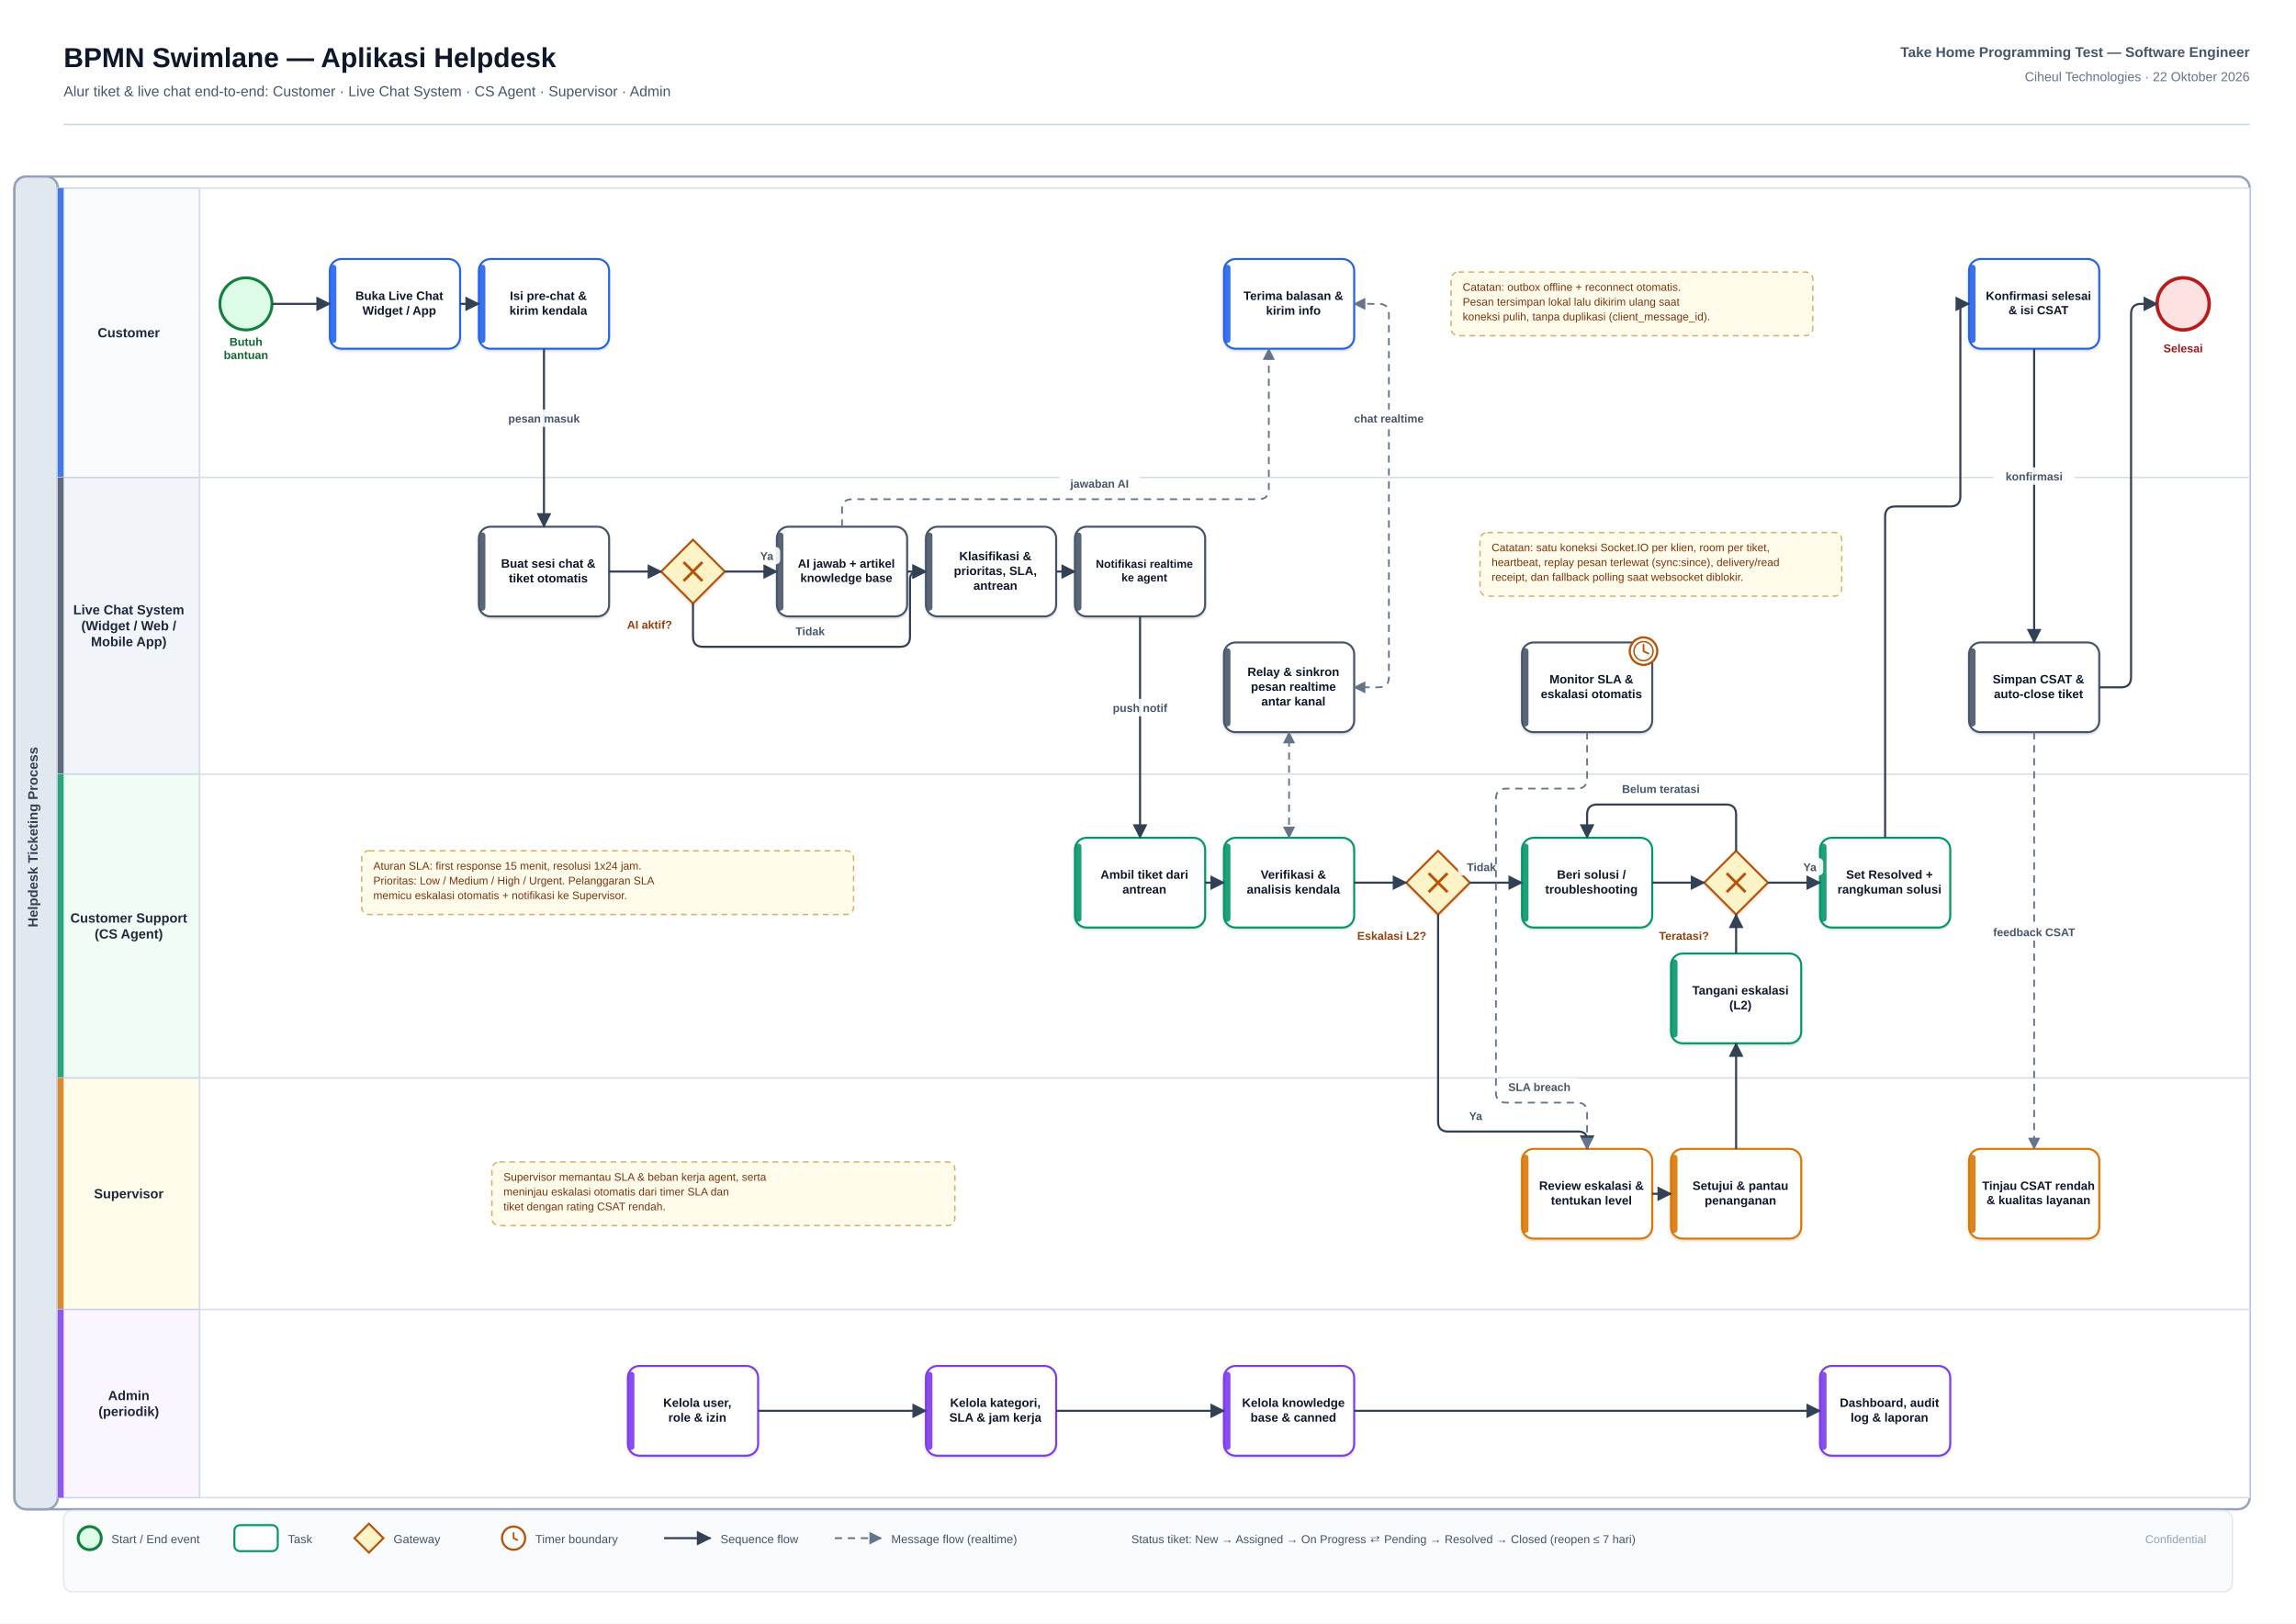
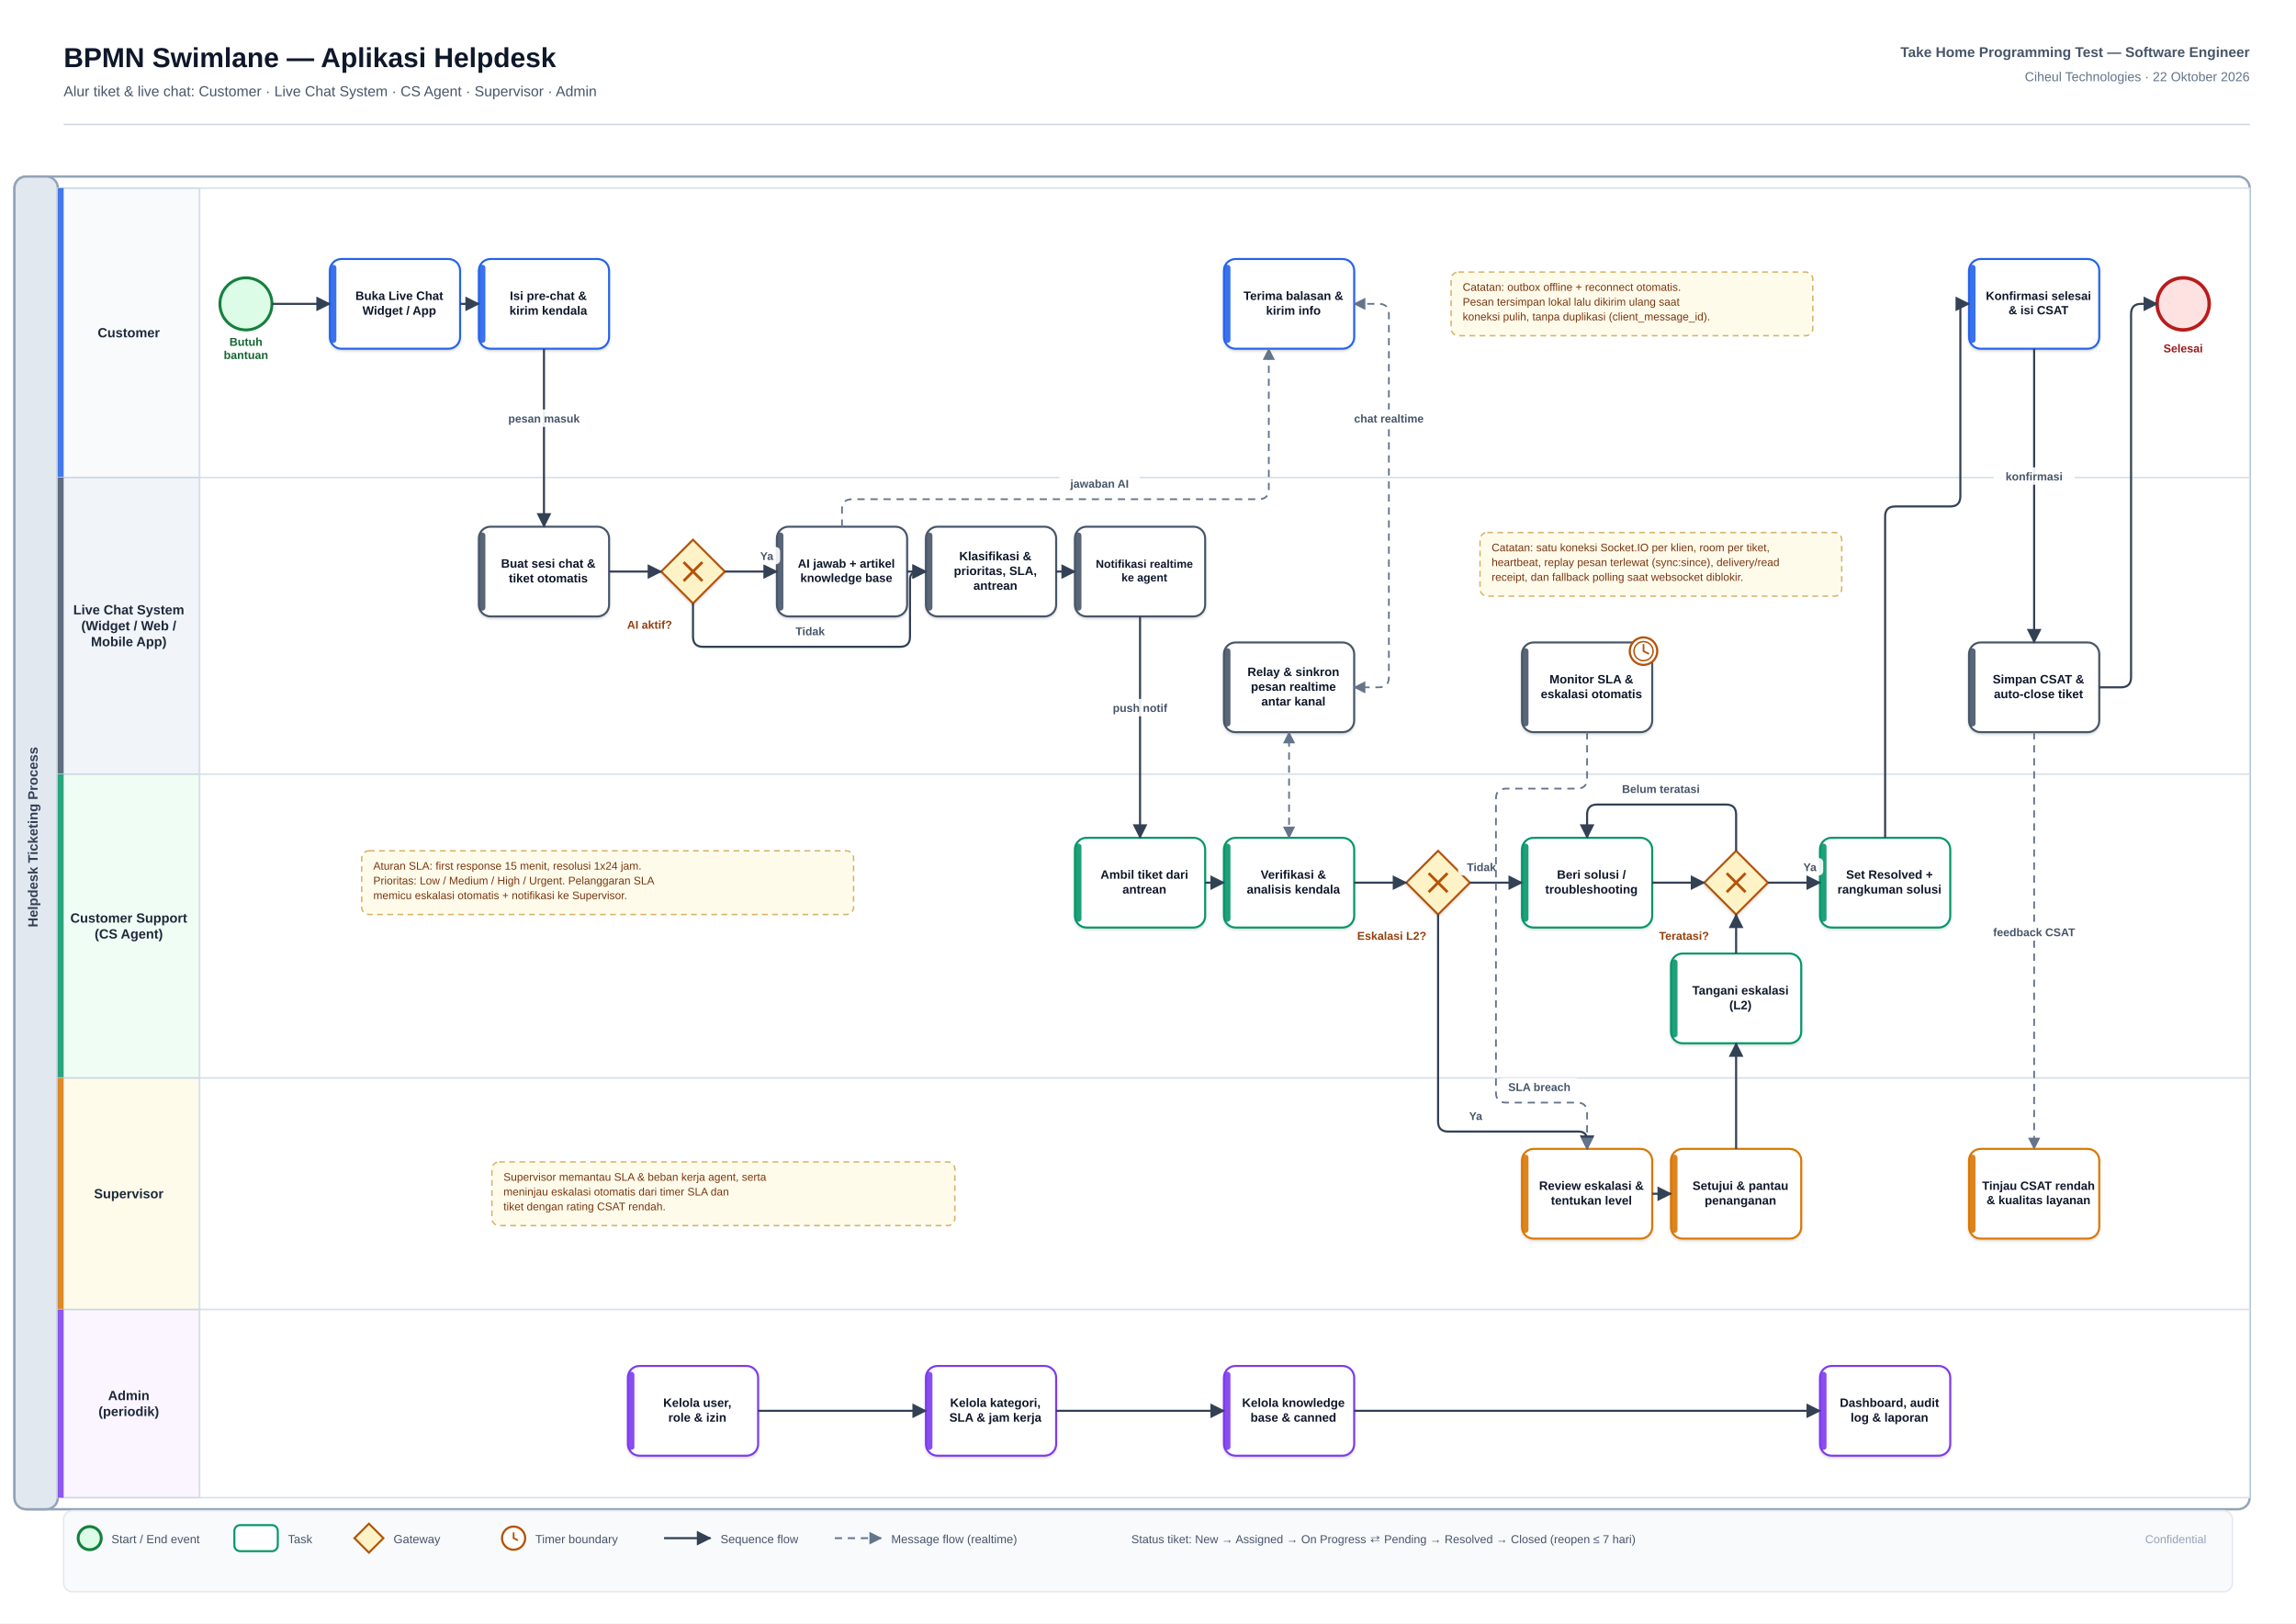
<svg xmlns="http://www.w3.org/2000/svg" width="1587" height="1122" viewBox="0 0 1587 1122" font-family="Segoe UI, Arial, Helvetica, sans-serif">
  <defs>
    <marker id="ar" viewBox="0 0 10 10" refX="9.2" refY="5" markerWidth="7" markerHeight="7" orient="auto-start-reverse">
      <path d="M0,0 L10,5 L0,10 z" fill="#334155" />
    </marker>
    <marker id="ar-d" viewBox="0 0 10 10" refX="9.2" refY="5" markerWidth="7" markerHeight="7" orient="auto-start-reverse">
      <path d="M0,0 L10,5 L0,10 z" fill="#64748B" />
    </marker>
    <filter id="sh" x="-25%" y="-25%" width="150%" height="150%">
      <feDropShadow dx="0" dy="1" stdDeviation="1.1" flood-opacity="0.16" />
    </filter>
  </defs>
  <rect width="1587" height="1122" fill="#FFFFFF" />
  <text x="44.0" y="46.4" font-size="19" text-anchor="start" fill="#0F172A" font-weight="700">BPMN Swimlane — Aplikasi Helpdesk</text>
-   <text x="44.0" y="66.5" font-size="10" text-anchor="start" fill="#475569" font-weight="400">Alur tiket &amp; live chat end-to-end: Customer · Live Chat System · CS Agent · Supervisor · Admin</text>
+   <text x="44.0" y="66.5" font-size="10" text-anchor="start" fill="#475569" font-weight="400">Alur tiket &amp; live chat: Customer · Live Chat System · CS Agent · Supervisor · Admin</text>
  <text x="1555.0" y="39.4" font-size="9.8" text-anchor="end" fill="#475569" font-weight="600">Take Home Programming Test — Software Engineer</text>
  <text x="1555.0" y="56.1" font-size="9" text-anchor="end" fill="#64748B" font-weight="400">Ciheul Technologies · 22 Oktober 2026</text>
  <line x1="44" y1="86" x2="1555" y2="86" stroke="#CBD5E1" />
  <rect x="10" y="122" width="1545" height="921" rx="8" fill="#FFFFFF" stroke="#94A3B8" stroke-width="1.6" />
  <rect x="10" y="122" width="30" height="921" rx="8" fill="#E2E8F0" stroke="#94A3B8" stroke-width="1.6" />
  <text x="26" y="578.5" font-size="9.4" font-weight="700" fill="#334155" text-anchor="middle" transform="rotate(-90 26 578.5)">Helpdesk Ticketing Process</text>
  <rect x="40" y="130" width="98" height="200" fill="#F8FAFC" stroke="#CBD5E1" />
  <rect x="138" y="130" width="1417" height="200" fill="#FFFFFF" stroke="#D7DEE8" />
  <rect x="40" y="130" width="4" height="200" fill="#2563EB" opacity="0.85" />
  <text x="89.0" y="233.1" font-size="9.2" text-anchor="middle" fill="#1E293B" font-weight="700">Customer</text>
  <rect x="40" y="330" width="98" height="205" fill="#F1F5F9" stroke="#CBD5E1" />
  <rect x="138" y="330" width="1417" height="205" fill="#FFFFFF" stroke="#D7DEE8" />
  <rect x="40" y="330" width="4" height="205" fill="#475569" opacity="0.85" />
  <text x="89.0" y="424.6" font-size="9.2" text-anchor="middle" fill="#1E293B" font-weight="700">Live Chat System</text>
  <text x="89.0" y="435.6" font-size="9.2" text-anchor="middle" fill="#1E293B" font-weight="700">(Widget / Web /</text>
  <text x="89.0" y="446.6" font-size="9.2" text-anchor="middle" fill="#1E293B" font-weight="700">Mobile App)</text>
  <rect x="40" y="535" width="98" height="210" fill="#F0FDF4" stroke="#CBD5E1" />
  <rect x="138" y="535" width="1417" height="210" fill="#FFFFFF" stroke="#D7DEE8" />
  <rect x="40" y="535" width="4" height="210" fill="#059669" opacity="0.85" />
  <text x="89.0" y="637.6" font-size="9.2" text-anchor="middle" fill="#1E293B" font-weight="700">Customer Support</text>
  <text x="89.0" y="648.6" font-size="9.2" text-anchor="middle" fill="#1E293B" font-weight="700">(CS Agent)</text>
  <rect x="40" y="745" width="98" height="160" fill="#FFFBEB" stroke="#CBD5E1" />
  <rect x="138" y="745" width="1417" height="160" fill="#FFFFFF" stroke="#D7DEE8" />
  <rect x="40" y="745" width="4" height="160" fill="#D97706" opacity="0.85" />
  <text x="89.0" y="828.1" font-size="9.2" text-anchor="middle" fill="#1E293B" font-weight="700">Supervisor</text>
  <rect x="40" y="905" width="98" height="130" fill="#FAF5FF" stroke="#CBD5E1" />
  <rect x="138" y="905" width="1417" height="130" fill="#FFFFFF" stroke="#D7DEE8" />
  <rect x="40" y="905" width="4" height="130" fill="#7C3AED" opacity="0.85" />
  <text x="89.0" y="967.6" font-size="9.2" text-anchor="middle" fill="#1E293B" font-weight="700">Admin</text>
  <text x="89.0" y="978.6" font-size="9.2" text-anchor="middle" fill="#1E293B" font-weight="700">(periodik)</text>
  <circle cx="170" cy="210" r="18" fill="#DCFCE7" stroke="#15803D" stroke-width="2" />
  <text x="170.0" y="239.0" font-size="7.9" text-anchor="middle" fill="#166534" font-weight="700">Butuh</text>
  <text x="170.0" y="248.1" font-size="7.9" text-anchor="middle" fill="#166534" font-weight="700">bantuan</text>
  <rect x="228.0" y="179.0" width="90" height="62" rx="8" fill="#FFFFFF" stroke="#2563EB" stroke-width="1.4" filter="url(#sh)" />
  <rect x="228.0" y="183.0" width="4.5" height="54" rx="2" fill="#2563EB" opacity="0.9" />
  <text x="276.0" y="207.3" font-size="8.4" text-anchor="middle" fill="#0F172A" font-weight="600">Buka Live Chat</text>
  <text x="276.0" y="217.5" font-size="8.4" text-anchor="middle" fill="#0F172A" font-weight="600">Widget / App</text>
  <rect x="331.0" y="179.0" width="90" height="62" rx="8" fill="#FFFFFF" stroke="#2563EB" stroke-width="1.4" filter="url(#sh)" />
  <rect x="331.0" y="183.0" width="4.5" height="54" rx="2" fill="#2563EB" opacity="0.9" />
  <text x="379.0" y="207.3" font-size="8.4" text-anchor="middle" fill="#0F172A" font-weight="600">Isi pre-chat &amp;</text>
  <text x="379.0" y="217.5" font-size="8.4" text-anchor="middle" fill="#0F172A" font-weight="600">kirim kendala</text>
  <rect x="846.0" y="179.0" width="90" height="62" rx="8" fill="#FFFFFF" stroke="#2563EB" stroke-width="1.4" filter="url(#sh)" />
  <rect x="846.0" y="183.0" width="4.5" height="54" rx="2" fill="#2563EB" opacity="0.9" />
  <text x="894.0" y="207.3" font-size="8.4" text-anchor="middle" fill="#0F172A" font-weight="600">Terima balasan &amp;</text>
  <text x="894.0" y="217.5" font-size="8.4" text-anchor="middle" fill="#0F172A" font-weight="600">kirim info</text>
  <rect x="1361.0" y="179.0" width="90" height="62" rx="8" fill="#FFFFFF" stroke="#2563EB" stroke-width="1.4" filter="url(#sh)" />
  <rect x="1361.0" y="183.0" width="4.5" height="54" rx="2" fill="#2563EB" opacity="0.9" />
  <text x="1409.0" y="207.3" font-size="8.23" text-anchor="middle" fill="#0F172A" font-weight="600">Konfirmasi selesai</text>
  <text x="1409.0" y="217.2" font-size="8.23" text-anchor="middle" fill="#0F172A" font-weight="600">&amp; isi CSAT</text>
  <circle cx="1509" cy="210" r="18" fill="#FEE2E2" stroke="#B91C1C" stroke-width="2.4" />
  <text x="1509.0" y="243.5" font-size="7.9" text-anchor="middle" fill="#991B1B" font-weight="700">Selesai</text>
  <rect x="331.0" y="364.0" width="90" height="62" rx="8" fill="#FFFFFF" stroke="#475569" stroke-width="1.4" filter="url(#sh)" />
  <rect x="331.0" y="368.0" width="4.5" height="54" rx="2" fill="#475569" opacity="0.9" />
  <text x="379.0" y="392.3" font-size="8.4" text-anchor="middle" fill="#0F172A" font-weight="600">Buat sesi chat &amp;</text>
  <text x="379.0" y="402.5" font-size="8.4" text-anchor="middle" fill="#0F172A" font-weight="600">tiket otomatis</text>
  <polygon points="479,373.0 501.0,395 479,417.0 457.0,395" fill="#FEF3C7" stroke="#B45309" stroke-width="1.4" filter="url(#sh)" />
  <path d="M472.5,388.5 L485.5,401.5 M485.5,388.5 L472.5,401.5" stroke="#B45309" stroke-width="1.9" />
  <text x="449.0" y="434.5" font-size="7.9" text-anchor="middle" fill="#92400E" font-weight="700">AI aktif?</text>
  <rect x="537.0" y="364.0" width="90" height="62" rx="8" fill="#FFFFFF" stroke="#475569" stroke-width="1.4" filter="url(#sh)" />
  <rect x="537.0" y="368.0" width="4.5" height="54" rx="2" fill="#475569" opacity="0.9" />
  <text x="585.0" y="392.3" font-size="8.23" text-anchor="middle" fill="#0F172A" font-weight="600">AI jawab + artikel</text>
  <text x="585.0" y="402.2" font-size="8.23" text-anchor="middle" fill="#0F172A" font-weight="600">knowledge base</text>
  <rect x="640.0" y="364.0" width="90" height="62" rx="8" fill="#FFFFFF" stroke="#475569" stroke-width="1.4" filter="url(#sh)" />
  <rect x="640.0" y="368.0" width="4.5" height="54" rx="2" fill="#475569" opacity="0.9" />
  <text x="688.0" y="387.2" font-size="8.4" text-anchor="middle" fill="#0F172A" font-weight="600">Klasifikasi &amp;</text>
  <text x="688.0" y="397.4" font-size="8.4" text-anchor="middle" fill="#0F172A" font-weight="600">prioritas, SLA,</text>
  <text x="688.0" y="407.6" font-size="8.4" text-anchor="middle" fill="#0F172A" font-weight="600">antrean</text>
  <rect x="743.0" y="364.0" width="90" height="62" rx="8" fill="#FFFFFF" stroke="#475569" stroke-width="1.4" filter="url(#sh)" />
  <rect x="743.0" y="368.0" width="4.5" height="54" rx="2" fill="#475569" opacity="0.9" />
  <text x="791.0" y="392.4" font-size="7.797" text-anchor="middle" fill="#0F172A" font-weight="600">Notifikasi realtime</text>
  <text x="791.0" y="401.8" font-size="7.797" text-anchor="middle" fill="#0F172A" font-weight="600">ke agent</text>
  <rect x="846.0" y="444.0" width="90" height="62" rx="8" fill="#FFFFFF" stroke="#475569" stroke-width="1.4" filter="url(#sh)" />
  <rect x="846.0" y="448.0" width="4.5" height="54" rx="2" fill="#475569" opacity="0.9" />
  <text x="894.0" y="467.2" font-size="8.4" text-anchor="middle" fill="#0F172A" font-weight="600">Relay &amp; sinkron</text>
  <text x="894.0" y="477.4" font-size="8.4" text-anchor="middle" fill="#0F172A" font-weight="600">pesan realtime</text>
  <text x="894.0" y="487.6" font-size="8.4" text-anchor="middle" fill="#0F172A" font-weight="600">antar kanal</text>
  <rect x="1052.0" y="444.0" width="90" height="62" rx="8" fill="#FFFFFF" stroke="#475569" stroke-width="1.4" filter="url(#sh)" />
  <rect x="1052.0" y="448.0" width="4.5" height="54" rx="2" fill="#475569" opacity="0.9" />
  <text x="1100.0" y="472.3" font-size="8.4" text-anchor="middle" fill="#0F172A" font-weight="600">Monitor SLA &amp;</text>
  <text x="1100.0" y="482.5" font-size="8.4" text-anchor="middle" fill="#0F172A" font-weight="600">eskalasi otomatis</text>
  <rect x="1361.0" y="444.0" width="90" height="62" rx="8" fill="#FFFFFF" stroke="#475569" stroke-width="1.4" filter="url(#sh)" />
  <rect x="1361.0" y="448.0" width="4.5" height="54" rx="2" fill="#475569" opacity="0.9" />
  <text x="1409.0" y="472.3" font-size="8.4" text-anchor="middle" fill="#0F172A" font-weight="600">Simpan CSAT &amp;</text>
  <text x="1409.0" y="482.5" font-size="8.4" text-anchor="middle" fill="#0F172A" font-weight="600">auto-close tiket</text>
  <rect x="743.0" y="579.0" width="90" height="62" rx="8" fill="#FFFFFF" stroke="#059669" stroke-width="1.4" filter="url(#sh)" />
  <rect x="743.0" y="583.0" width="4.5" height="54" rx="2" fill="#059669" opacity="0.9" />
  <text x="791.0" y="607.3" font-size="8.4" text-anchor="middle" fill="#0F172A" font-weight="600">Ambil tiket dari</text>
  <text x="791.0" y="617.5" font-size="8.4" text-anchor="middle" fill="#0F172A" font-weight="600">antrean</text>
  <rect x="846.0" y="579.0" width="90" height="62" rx="8" fill="#FFFFFF" stroke="#059669" stroke-width="1.4" filter="url(#sh)" />
  <rect x="846.0" y="583.0" width="4.5" height="54" rx="2" fill="#059669" opacity="0.9" />
  <text x="894.0" y="607.3" font-size="8.4" text-anchor="middle" fill="#0F172A" font-weight="600">Verifikasi &amp;</text>
  <text x="894.0" y="617.5" font-size="8.4" text-anchor="middle" fill="#0F172A" font-weight="600">analisis kendala</text>
  <polygon points="994,588.0 1016.0,610 994,632.0 972.0,610" fill="#FEF3C7" stroke="#B45309" stroke-width="1.4" filter="url(#sh)" />
  <path d="M987.5,603.5 L1000.5,616.5 M1000.5,603.5 L987.5,616.5" stroke="#B45309" stroke-width="1.9" />
  <text x="962.0" y="649.5" font-size="7.9" text-anchor="middle" fill="#92400E" font-weight="700">Eskalasi L2?</text>
  <rect x="1052.0" y="579.0" width="90" height="62" rx="8" fill="#FFFFFF" stroke="#059669" stroke-width="1.4" filter="url(#sh)" />
  <rect x="1052.0" y="583.0" width="4.5" height="54" rx="2" fill="#059669" opacity="0.9" />
  <text x="1100.0" y="607.3" font-size="8.4" text-anchor="middle" fill="#0F172A" font-weight="600">Beri solusi /</text>
  <text x="1100.0" y="617.5" font-size="8.4" text-anchor="middle" fill="#0F172A" font-weight="600">troubleshooting</text>
  <rect x="1155.0" y="659.0" width="90" height="62" rx="8" fill="#FFFFFF" stroke="#059669" stroke-width="1.4" filter="url(#sh)" />
  <rect x="1155.0" y="663.0" width="4.5" height="54" rx="2" fill="#059669" opacity="0.9" />
  <text x="1203.0" y="687.3" font-size="8.4" text-anchor="middle" fill="#0F172A" font-weight="600">Tangani eskalasi</text>
  <text x="1203.0" y="697.5" font-size="8.4" text-anchor="middle" fill="#0F172A" font-weight="600">(L2)</text>
  <polygon points="1200,588.0 1222.0,610 1200,632.0 1178.0,610" fill="#FEF3C7" stroke="#B45309" stroke-width="1.4" filter="url(#sh)" />
  <path d="M1193.5,603.5 L1206.5,616.5 M1206.5,603.5 L1193.5,616.5" stroke="#B45309" stroke-width="1.9" />
  <text x="1164.0" y="649.5" font-size="7.9" text-anchor="middle" fill="#92400E" font-weight="700">Teratasi?</text>
  <rect x="1258.0" y="579.0" width="90" height="62" rx="8" fill="#FFFFFF" stroke="#059669" stroke-width="1.4" filter="url(#sh)" />
  <rect x="1258.0" y="583.0" width="4.5" height="54" rx="2" fill="#059669" opacity="0.9" />
  <text x="1306.0" y="607.3" font-size="8.4" text-anchor="middle" fill="#0F172A" font-weight="600">Set Resolved +</text>
  <text x="1306.0" y="617.5" font-size="8.4" text-anchor="middle" fill="#0F172A" font-weight="600">rangkuman solusi</text>
  <rect x="1052.0" y="794.0" width="90" height="62" rx="8" fill="#FFFFFF" stroke="#D97706" stroke-width="1.4" filter="url(#sh)" />
  <rect x="1052.0" y="798.0" width="4.5" height="54" rx="2" fill="#D97706" opacity="0.9" />
  <text x="1100.0" y="822.3" font-size="8.4" text-anchor="middle" fill="#0F172A" font-weight="600">Review eskalasi &amp;</text>
  <text x="1100.0" y="832.5" font-size="8.4" text-anchor="middle" fill="#0F172A" font-weight="600">tentukan level</text>
  <rect x="1155.0" y="794.0" width="90" height="62" rx="8" fill="#FFFFFF" stroke="#D97706" stroke-width="1.4" filter="url(#sh)" />
  <rect x="1155.0" y="798.0" width="4.5" height="54" rx="2" fill="#D97706" opacity="0.9" />
  <text x="1203.0" y="822.3" font-size="8.4" text-anchor="middle" fill="#0F172A" font-weight="600">Setujui &amp; pantau</text>
  <text x="1203.0" y="832.5" font-size="8.4" text-anchor="middle" fill="#0F172A" font-weight="600">penanganan</text>
  <rect x="1361.0" y="794.0" width="90" height="62" rx="8" fill="#FFFFFF" stroke="#D97706" stroke-width="1.4" filter="url(#sh)" />
  <rect x="1361.0" y="798.0" width="4.5" height="54" rx="2" fill="#D97706" opacity="0.9" />
  <text x="1409.0" y="822.3" font-size="8.23" text-anchor="middle" fill="#0F172A" font-weight="600">Tinjau CSAT rendah</text>
  <text x="1409.0" y="832.2" font-size="8.23" text-anchor="middle" fill="#0F172A" font-weight="600">&amp; kualitas layanan</text>
  <rect x="434.0" y="944.0" width="90" height="62" rx="8" fill="#FFFFFF" stroke="#7C3AED" stroke-width="1.4" filter="url(#sh)" />
  <rect x="434.0" y="948.0" width="4.5" height="54" rx="2" fill="#7C3AED" opacity="0.9" />
  <text x="482.0" y="972.3" font-size="8.4" text-anchor="middle" fill="#0F172A" font-weight="600">Kelola user,</text>
  <text x="482.0" y="982.5" font-size="8.4" text-anchor="middle" fill="#0F172A" font-weight="600">role &amp; izin</text>
  <rect x="640.0" y="944.0" width="90" height="62" rx="8" fill="#FFFFFF" stroke="#7C3AED" stroke-width="1.4" filter="url(#sh)" />
  <rect x="640.0" y="948.0" width="4.5" height="54" rx="2" fill="#7C3AED" opacity="0.9" />
  <text x="688.0" y="972.3" font-size="8.4" text-anchor="middle" fill="#0F172A" font-weight="600">Kelola kategori,</text>
  <text x="688.0" y="982.5" font-size="8.4" text-anchor="middle" fill="#0F172A" font-weight="600">SLA &amp; jam kerja</text>
  <rect x="846.0" y="944.0" width="90" height="62" rx="8" fill="#FFFFFF" stroke="#7C3AED" stroke-width="1.4" filter="url(#sh)" />
  <rect x="846.0" y="948.0" width="4.5" height="54" rx="2" fill="#7C3AED" opacity="0.9" />
  <text x="894.0" y="972.3" font-size="8.4" text-anchor="middle" fill="#0F172A" font-weight="600">Kelola knowledge</text>
  <text x="894.0" y="982.5" font-size="8.4" text-anchor="middle" fill="#0F172A" font-weight="600">base &amp; canned</text>
  <rect x="1258.0" y="944.0" width="90" height="62" rx="8" fill="#FFFFFF" stroke="#7C3AED" stroke-width="1.4" filter="url(#sh)" />
  <rect x="1258.0" y="948.0" width="4.5" height="54" rx="2" fill="#7C3AED" opacity="0.9" />
  <text x="1306.0" y="972.3" font-size="8.4" text-anchor="middle" fill="#0F172A" font-weight="600">Dashboard, audit</text>
  <text x="1306.0" y="982.5" font-size="8.4" text-anchor="middle" fill="#0F172A" font-weight="600">log &amp; laporan</text>
  <circle cx="1136.0" cy="450.0" r="9.5" fill="#FFFFFF" stroke="#B45309" stroke-width="1.5" />
  <circle cx="1136.0" cy="450.0" r="6.6" fill="none" stroke="#B45309" stroke-width="1" />
  <path d="M1136.0,445.6 L1136.0,450.0 L1139.4,451.7" fill="none" stroke="#B45309" stroke-width="1.2" stroke-linecap="round" />
  <path d="M188.0,210.0 L228.0,210.0" fill="none" stroke="#334155" stroke-width="1.45" marker-end="url(#ar)" />
  <path d="M318.0,210.0 L331.0,210.0" fill="none" stroke="#334155" stroke-width="1.45" marker-end="url(#ar)" />
  <path d="M376.0,241.0 L376.0,364.0" fill="none" stroke="#334155" stroke-width="1.45" marker-end="url(#ar)" />
  <rect x="345.6" y="283.0" width="60.7" height="12" rx="3" fill="#FFFFFF" fill-opacity="0.9" />
  <text x="376.0" y="292.0" font-size="7.8" font-weight="600" text-anchor="middle" fill="#475569">pesan masuk</text>
  <path d="M421.0,395.0 L457.0,395.0" fill="none" stroke="#334155" stroke-width="1.45" marker-end="url(#ar)" />
  <path d="M501.0,395.0 L537.0,395.0" fill="none" stroke="#334155" stroke-width="1.45" marker-end="url(#ar)" />
  <rect x="520.8" y="378.0" width="18.4" height="12" rx="3" fill="#FFFFFF" fill-opacity="0.9" />
  <text x="530.0" y="387.0" font-size="7.8" font-weight="600" text-anchor="middle" fill="#475569">Ya</text>
  <path d="M479.0,417.0 L479.0,440.0 Q479.0,447.0 486.0,447.0 L622.0,447.0 Q629.0,447.0 629.0,440.0 L629.0,400.5 Q629.0,395.0 634.5,395.0 L640.0,395.0" fill="none" stroke="#334155" stroke-width="1.45" marker-end="url(#ar)" />
  <rect x="543.8" y="430.0" width="32.5" height="12" rx="3" fill="#FFFFFF" fill-opacity="0.9" />
  <text x="560.0" y="439.0" font-size="7.8" font-weight="600" text-anchor="middle" fill="#475569">Tidak</text>
  <path d="M627.0,395.0 L640.0,395.0" fill="none" stroke="#334155" stroke-width="1.45" marker-end="url(#ar)" />
  <path d="M730.0,395.0 L743.0,395.0" fill="none" stroke="#334155" stroke-width="1.45" marker-end="url(#ar)" />
  <path d="M788.0,426.0 L788.0,579.0" fill="none" stroke="#334155" stroke-width="1.45" marker-end="url(#ar)" />
  <rect x="760.0" y="483.0" width="56.0" height="12" rx="3" fill="#FFFFFF" fill-opacity="0.9" />
  <text x="788.0" y="492.0" font-size="7.8" font-weight="600" text-anchor="middle" fill="#475569">push notif</text>
  <path d="M833.0,610.0 L846.0,610.0" fill="none" stroke="#334155" stroke-width="1.45" marker-end="url(#ar)" />
  <path d="M936.0,610.0 L972.0,610.0" fill="none" stroke="#334155" stroke-width="1.45" marker-end="url(#ar)" />
  <path d="M1016.0,610.0 L1052.0,610.0" fill="none" stroke="#334155" stroke-width="1.45" marker-end="url(#ar)" />
  <rect x="1007.8" y="593.0" width="32.5" height="12" rx="3" fill="#FFFFFF" fill-opacity="0.9" />
  <text x="1024.0" y="602.0" font-size="7.8" font-weight="600" text-anchor="middle" fill="#475569">Tidak</text>
  <path d="M994.0,632.0 L994.0,775.0 Q994.0,782.0 1001.0,782.0 L1091.0,782.0 Q1097.0,782.0 1097.0,788.0 L1097.0,794.0" fill="none" stroke="#334155" stroke-width="1.45" marker-end="url(#ar)" />
  <rect x="1010.8" y="765.0" width="18.4" height="12" rx="3" fill="#FFFFFF" fill-opacity="0.9" />
  <text x="1020.0" y="774.0" font-size="7.8" font-weight="600" text-anchor="middle" fill="#475569">Ya</text>
  <path d="M1142.0,825.0 L1155.0,825.0" fill="none" stroke="#334155" stroke-width="1.45" marker-end="url(#ar)" />
  <path d="M1200.0,794.0 L1200.0,721.0" fill="none" stroke="#334155" stroke-width="1.45" marker-end="url(#ar)" />
  <path d="M1142.0,610.0 L1178.0,610.0" fill="none" stroke="#334155" stroke-width="1.45" marker-end="url(#ar)" />
  <path d="M1200.0,659.0 L1200.0,632.0" fill="none" stroke="#334155" stroke-width="1.45" marker-end="url(#ar)" />
  <path d="M1222.0,610.0 L1258.0,610.0" fill="none" stroke="#334155" stroke-width="1.45" marker-end="url(#ar)" />
  <rect x="1241.8" y="593.0" width="18.4" height="12" rx="3" fill="#FFFFFF" fill-opacity="0.9" />
  <text x="1251.0" y="602.0" font-size="7.8" font-weight="600" text-anchor="middle" fill="#475569">Ya</text>
  <path d="M1200.0,588.0 L1200.0,563.0 Q1200.0,556.0 1193.0,556.0 L1104.0,556.0 Q1097.0,556.0 1097.0,563.0 L1097.0,579.0" fill="none" stroke="#334155" stroke-width="1.45" marker-end="url(#ar)" />
  <rect x="1110.6" y="539.0" width="74.8" height="12" rx="3" fill="#FFFFFF" fill-opacity="0.9" />
  <text x="1148.0" y="548.0" font-size="7.8" font-weight="600" text-anchor="middle" fill="#475569">Belum teratasi</text>
  <path d="M1303.0,579.0 L1303.0,357.0 Q1303.0,350.0 1310.0,350.0 L1348.0,350.0 Q1355.0,350.0 1355.0,343.0 L1355.0,213.0 Q1355.0,210.0 1358.0,210.0 L1361.0,210.0" fill="none" stroke="#334155" stroke-width="1.45" marker-end="url(#ar)" />
  <path d="M1406.0,241.0 L1406.0,444.0" fill="none" stroke="#334155" stroke-width="1.45" marker-end="url(#ar)" />
  <rect x="1378.0" y="323.0" width="56.0" height="12" rx="3" fill="#FFFFFF" fill-opacity="0.9" />
  <text x="1406.0" y="332.0" font-size="7.8" font-weight="600" text-anchor="middle" fill="#475569">konfirmasi</text>
  <path d="M1451.0,475.0 L1466.0,475.0 Q1473.0,475.0 1473.0,468.0 L1473.0,217.0 Q1473.0,210.0 1480.0,210.0 L1491.0,210.0" fill="none" stroke="#334155" stroke-width="1.45" marker-end="url(#ar)" />
  <path d="M1097.0,506.0 L1097.0,538.0 Q1097.0,545.0 1090.0,545.0 L1041.0,545.0 Q1034.0,545.0 1034.0,552.0 L1034.0,755.0 Q1034.0,762.0 1041.0,762.0 L1090.0,762.0 Q1097.0,762.0 1097.0,769.0 L1097.0,794.0" fill="none" stroke="#64748B" stroke-width="1.2" stroke-dasharray="5 4" marker-end="url(#ar-d)" />
  <rect x="1036.0" y="745.0" width="56.0" height="12" rx="3" fill="#FFFFFF" fill-opacity="0.9" />
  <text x="1064.0" y="754.0" font-size="7.8" font-weight="600" text-anchor="middle" fill="#475569">SLA breach</text>
  <path d="M1406.0,506.0 L1406.0,794.0" fill="none" stroke="#64748B" stroke-width="1.2" stroke-dasharray="5 4" marker-end="url(#ar-d)" />
  <rect x="1371.0" y="638.0" width="70.1" height="12" rx="3" fill="#FFFFFF" fill-opacity="0.9" />
  <text x="1406.0" y="647.0" font-size="7.8" font-weight="600" text-anchor="middle" fill="#475569">feedback CSAT</text>
  <path d="M524.0,975.0 L640.0,975.0" fill="none" stroke="#334155" stroke-width="1.45" marker-end="url(#ar)" />
  <path d="M730.0,975.0 L846.0,975.0" fill="none" stroke="#334155" stroke-width="1.45" marker-end="url(#ar)" />
  <path d="M936.0,975.0 L1258.0,975.0" fill="none" stroke="#334155" stroke-width="1.45" marker-end="url(#ar)" />
  <path d="M936.0,210.0 L953.0,210.0 Q960.0,210.0 960.0,217.0 L960.0,468.0 Q960.0,475.0 953.0,475.0 L936.0,475.0" fill="none" stroke="#64748B" stroke-width="1.2" stroke-dasharray="5 4" marker-end="url(#ar-d)" marker-start="url(#ar-d)" />
  <rect x="925.0" y="283.0" width="70.1" height="12" rx="3" fill="#FFFFFF" fill-opacity="0.9" />
  <text x="960.0" y="292.0" font-size="7.8" font-weight="600" text-anchor="middle" fill="#475569">chat realtime</text>
  <path d="M891.0,579.0 L891.0,506.0" fill="none" stroke="#64748B" stroke-width="1.2" stroke-dasharray="5 4" marker-end="url(#ar-d)" marker-start="url(#ar-d)" />
  <path d="M582.0,364.0 L582.0,352.0 Q582.0,345.0 589.0,345.0 L870.0,345.0 Q877.0,345.0 877.0,338.0 L877.0,241.5 Q877.0,241.0 877.0,241.0 L877.0,241.0" fill="none" stroke="#64748B" stroke-width="1.2" stroke-dasharray="5 4" marker-end="url(#ar-d)" />
  <rect x="732.0" y="328.0" width="56.0" height="12" rx="3" fill="#FFFFFF" fill-opacity="0.9" />
  <text x="760.0" y="337.0" font-size="7.8" font-weight="600" text-anchor="middle" fill="#475569">jawaban AI</text>
  <rect x="1003.0" y="188.0" width="250" height="44" rx="5" fill="#FFFBEB" stroke="#D6B36A" stroke-dasharray="4 3" stroke-width="1" />
  <text x="1011.0" y="201.0" font-size="7.6" fill="#78350F" font-weight="500">Catatan: outbox offline + reconnect otomatis.</text>
  <text x="1011.0" y="211.2" font-size="7.6" fill="#78350F" font-weight="500">Pesan tersimpan lokal lalu dikirim ulang saat</text>
  <text x="1011.0" y="221.4" font-size="7.6" fill="#78350F" font-weight="500">koneksi pulih, tanpa duplikasi (client_message_id).</text>
  <rect x="1023.0" y="368.0" width="250" height="44" rx="5" fill="#FFFBEB" stroke="#D6B36A" stroke-dasharray="4 3" stroke-width="1" />
  <text x="1031.0" y="381.0" font-size="7.6" fill="#78350F" font-weight="500">Catatan: satu koneksi Socket.IO per klien, room per tiket,</text>
  <text x="1031.0" y="391.2" font-size="7.6" fill="#78350F" font-weight="500">heartbeat, replay pesan terlewat (sync:since), delivery/read</text>
  <text x="1031.0" y="401.4" font-size="7.6" fill="#78350F" font-weight="500">receipt, dan fallback polling saat websocket diblokir.</text>
  <rect x="340.0" y="803.0" width="320" height="44" rx="5" fill="#FFFBEB" stroke="#D6B36A" stroke-dasharray="4 3" stroke-width="1" />
  <text x="348.0" y="816.0" font-size="7.6" fill="#78350F" font-weight="500">Supervisor memantau SLA &amp; beban kerja agent, serta</text>
  <text x="348.0" y="826.2" font-size="7.6" fill="#78350F" font-weight="500">meninjau eskalasi otomatis dari timer SLA dan</text>
  <text x="348.0" y="836.4" font-size="7.6" fill="#78350F" font-weight="500">tiket dengan rating CSAT rendah.</text>
  <rect x="250.0" y="588.0" width="340" height="44" rx="5" fill="#FFFBEB" stroke="#D6B36A" stroke-dasharray="4 3" stroke-width="1" />
  <text x="258.0" y="601.0" font-size="7.6" fill="#78350F" font-weight="500">Aturan SLA: first response 15 menit, resolusi 1x24 jam.</text>
  <text x="258.0" y="611.2" font-size="7.6" fill="#78350F" font-weight="500">Prioritas: Low / Medium / High / Urgent. Pelanggaran SLA</text>
  <text x="258.0" y="621.4" font-size="7.6" fill="#78350F" font-weight="500">memicu eskalasi otomatis + notifikasi ke Supervisor.</text>
  <rect x="44" y="1044" width="1499" height="56" rx="6" fill="#F8FAFC" stroke="#E2E8F0" />
  <circle cx="62" cy="1063" r="8" fill="#DCFCE7" stroke="#15803D" stroke-width="2" />
  <text x="77" y="1066.5" font-size="8.2" fill="#475569">Start / End event</text>
  <rect x="162" y="1054" width="30" height="18" rx="4" fill="#FFF" stroke="#059669" stroke-width="1.4" />
  <text x="199" y="1066.5" font-size="8.2" fill="#475569">Task</text>
  <polygon points="255,1053 265,1063 255,1073 245,1063" fill="#FEF3C7" stroke="#B45309" stroke-width="1.4" />
  <text x="272" y="1066.5" font-size="8.2" fill="#475569">Gateway</text>
  <circle cx="355" cy="1063" r="8" fill="#FFF" stroke="#B45309" stroke-width="1.5" />
  <path d="M355,1059 L355,1063 L358,1064.5" fill="none" stroke="#B45309" stroke-width="1.2" />
  <text x="370" y="1066.5" font-size="8.2" fill="#475569">Timer boundary</text>
  <line x1="459" y1="1063" x2="491" y2="1063" stroke="#334155" stroke-width="1.45" marker-end="url(#ar)" />
  <text x="498" y="1066.5" font-size="8.2" fill="#475569">Sequence flow</text>
  <line x1="577" y1="1063" x2="609" y2="1063" stroke="#64748B" stroke-width="1.25" stroke-dasharray="5 4" marker-end="url(#ar-d)" />
  <text x="616" y="1066.5" font-size="8.2" fill="#475569">Message flow (realtime)</text>
  <text x="782" y="1066.5" font-size="8" fill="#475569">Status tiket: New → Assigned → On Progress ⇄ Pending → Resolved → Closed (reopen ≤ 7 hari)</text>
  <text x="1525" y="1066.5" font-size="8" text-anchor="end" fill="#94A3B8">Confidential</text>
</svg>
